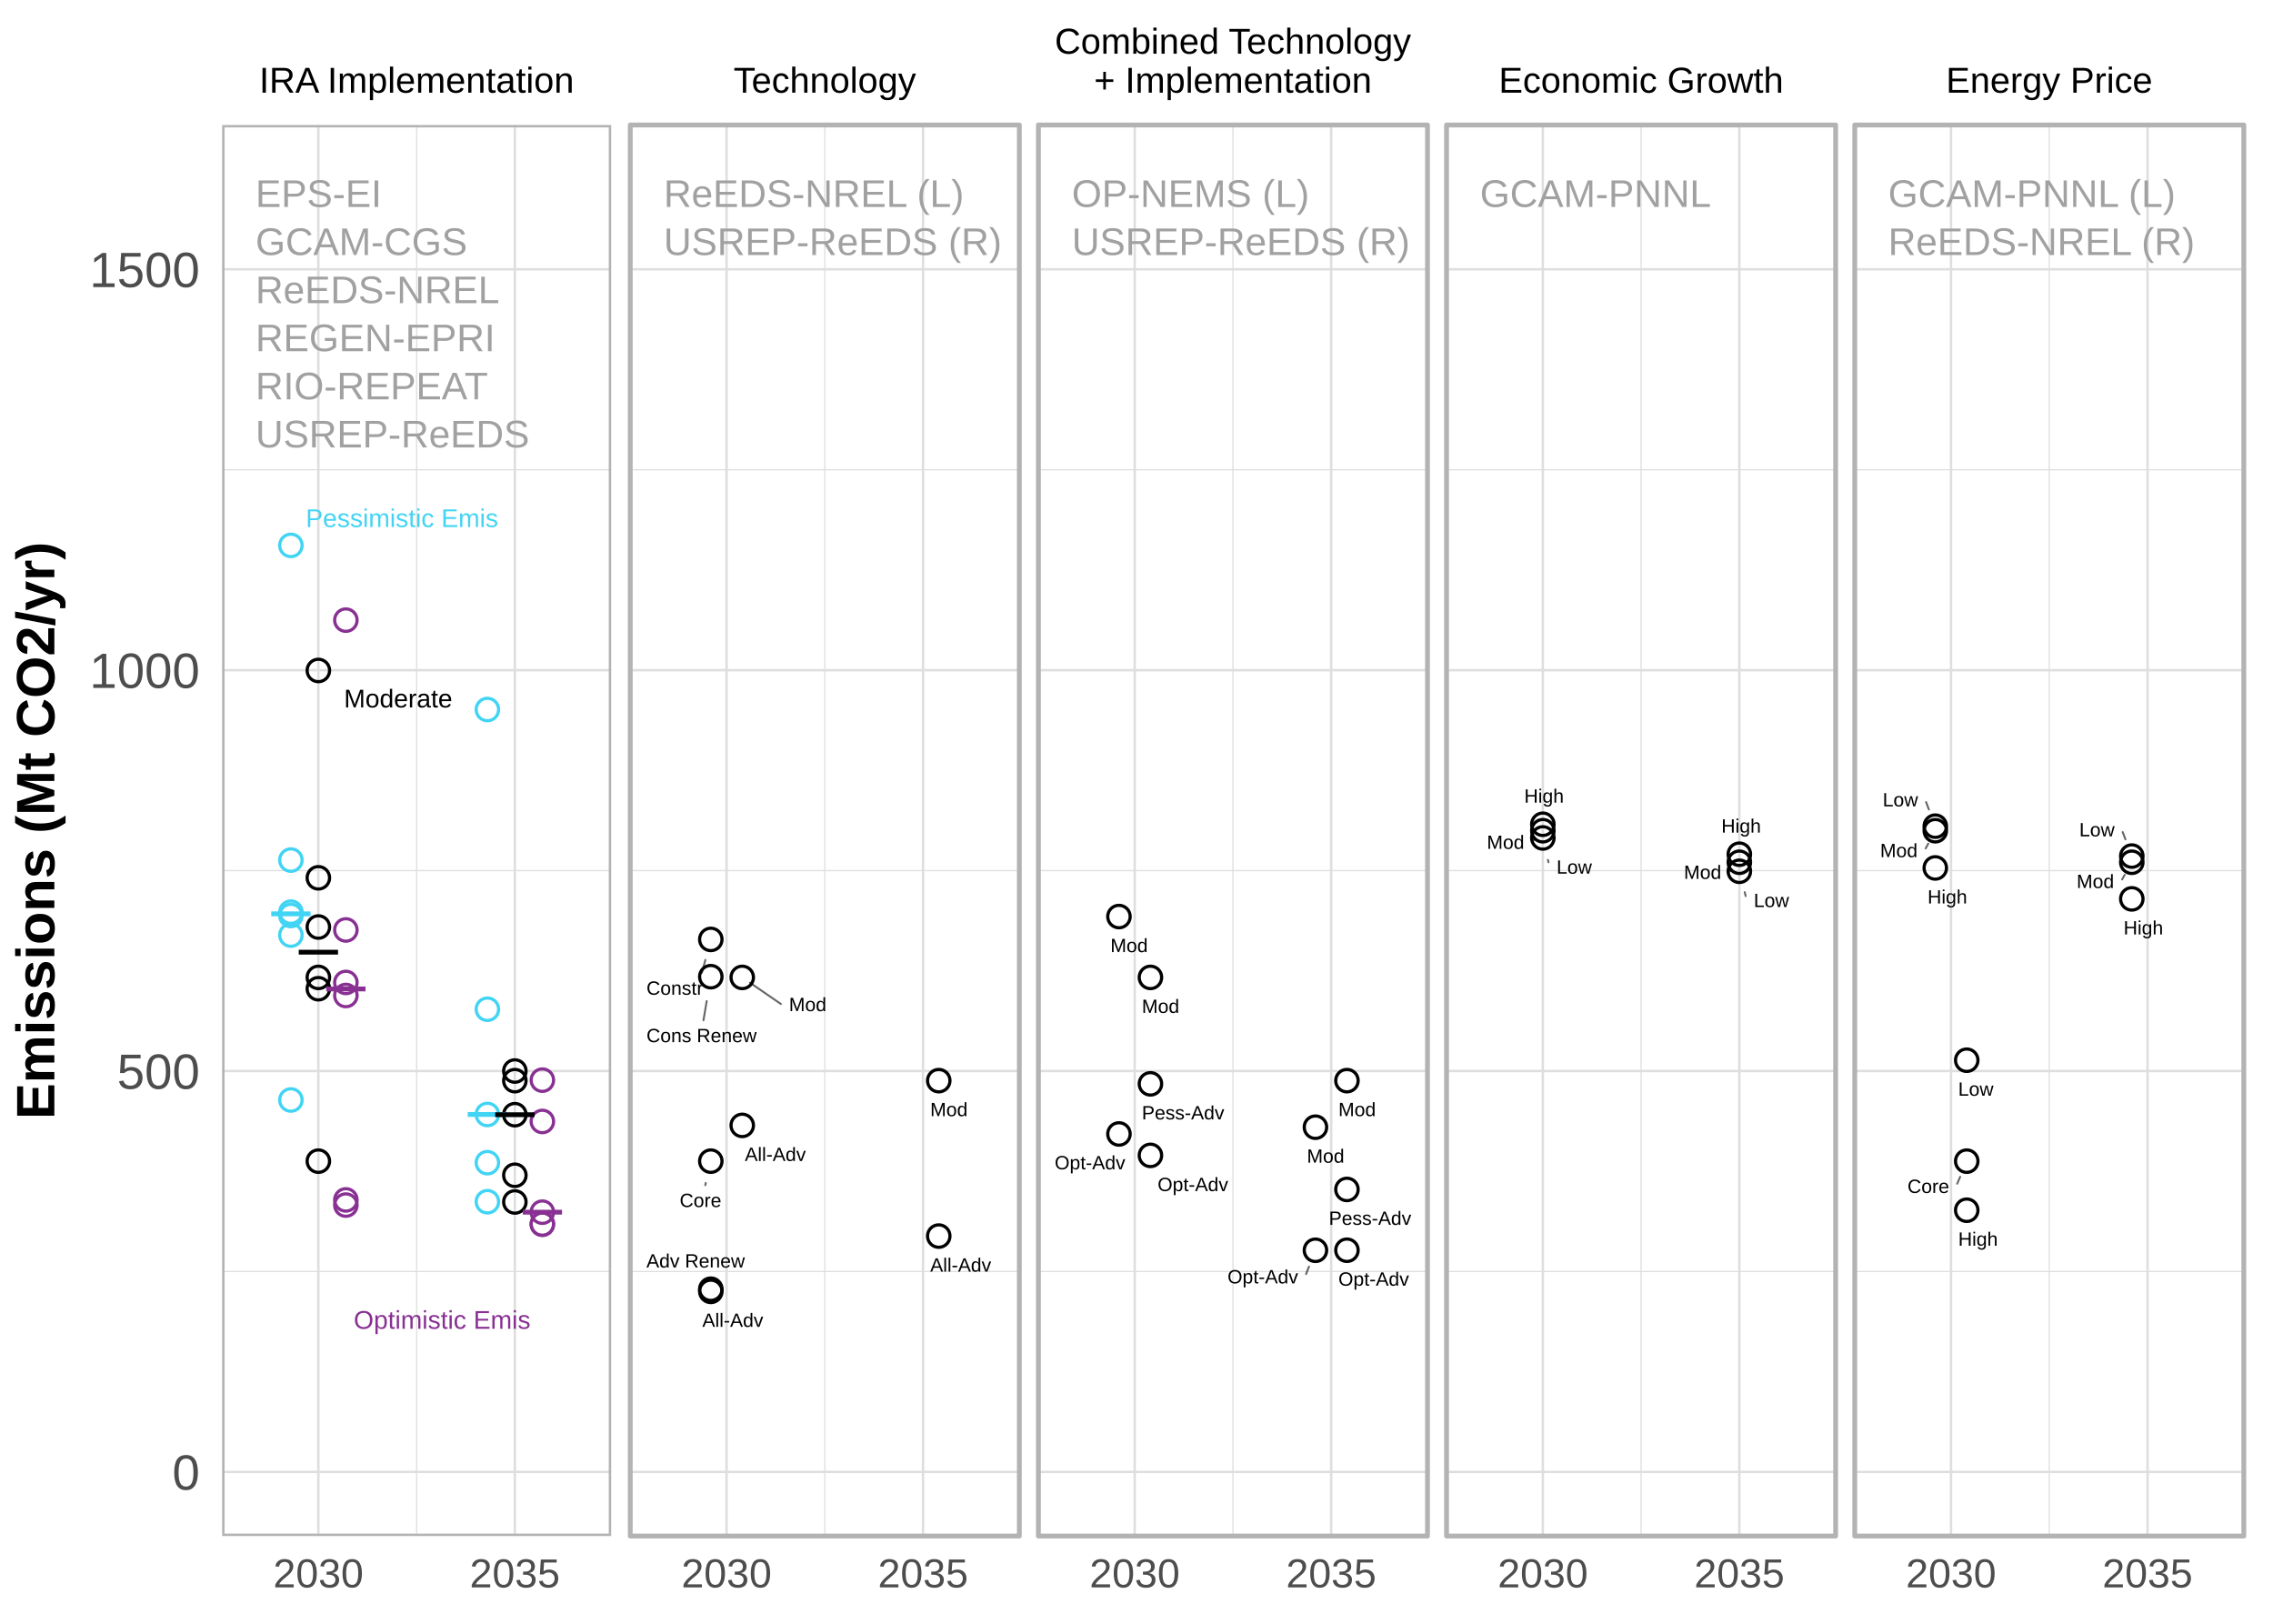
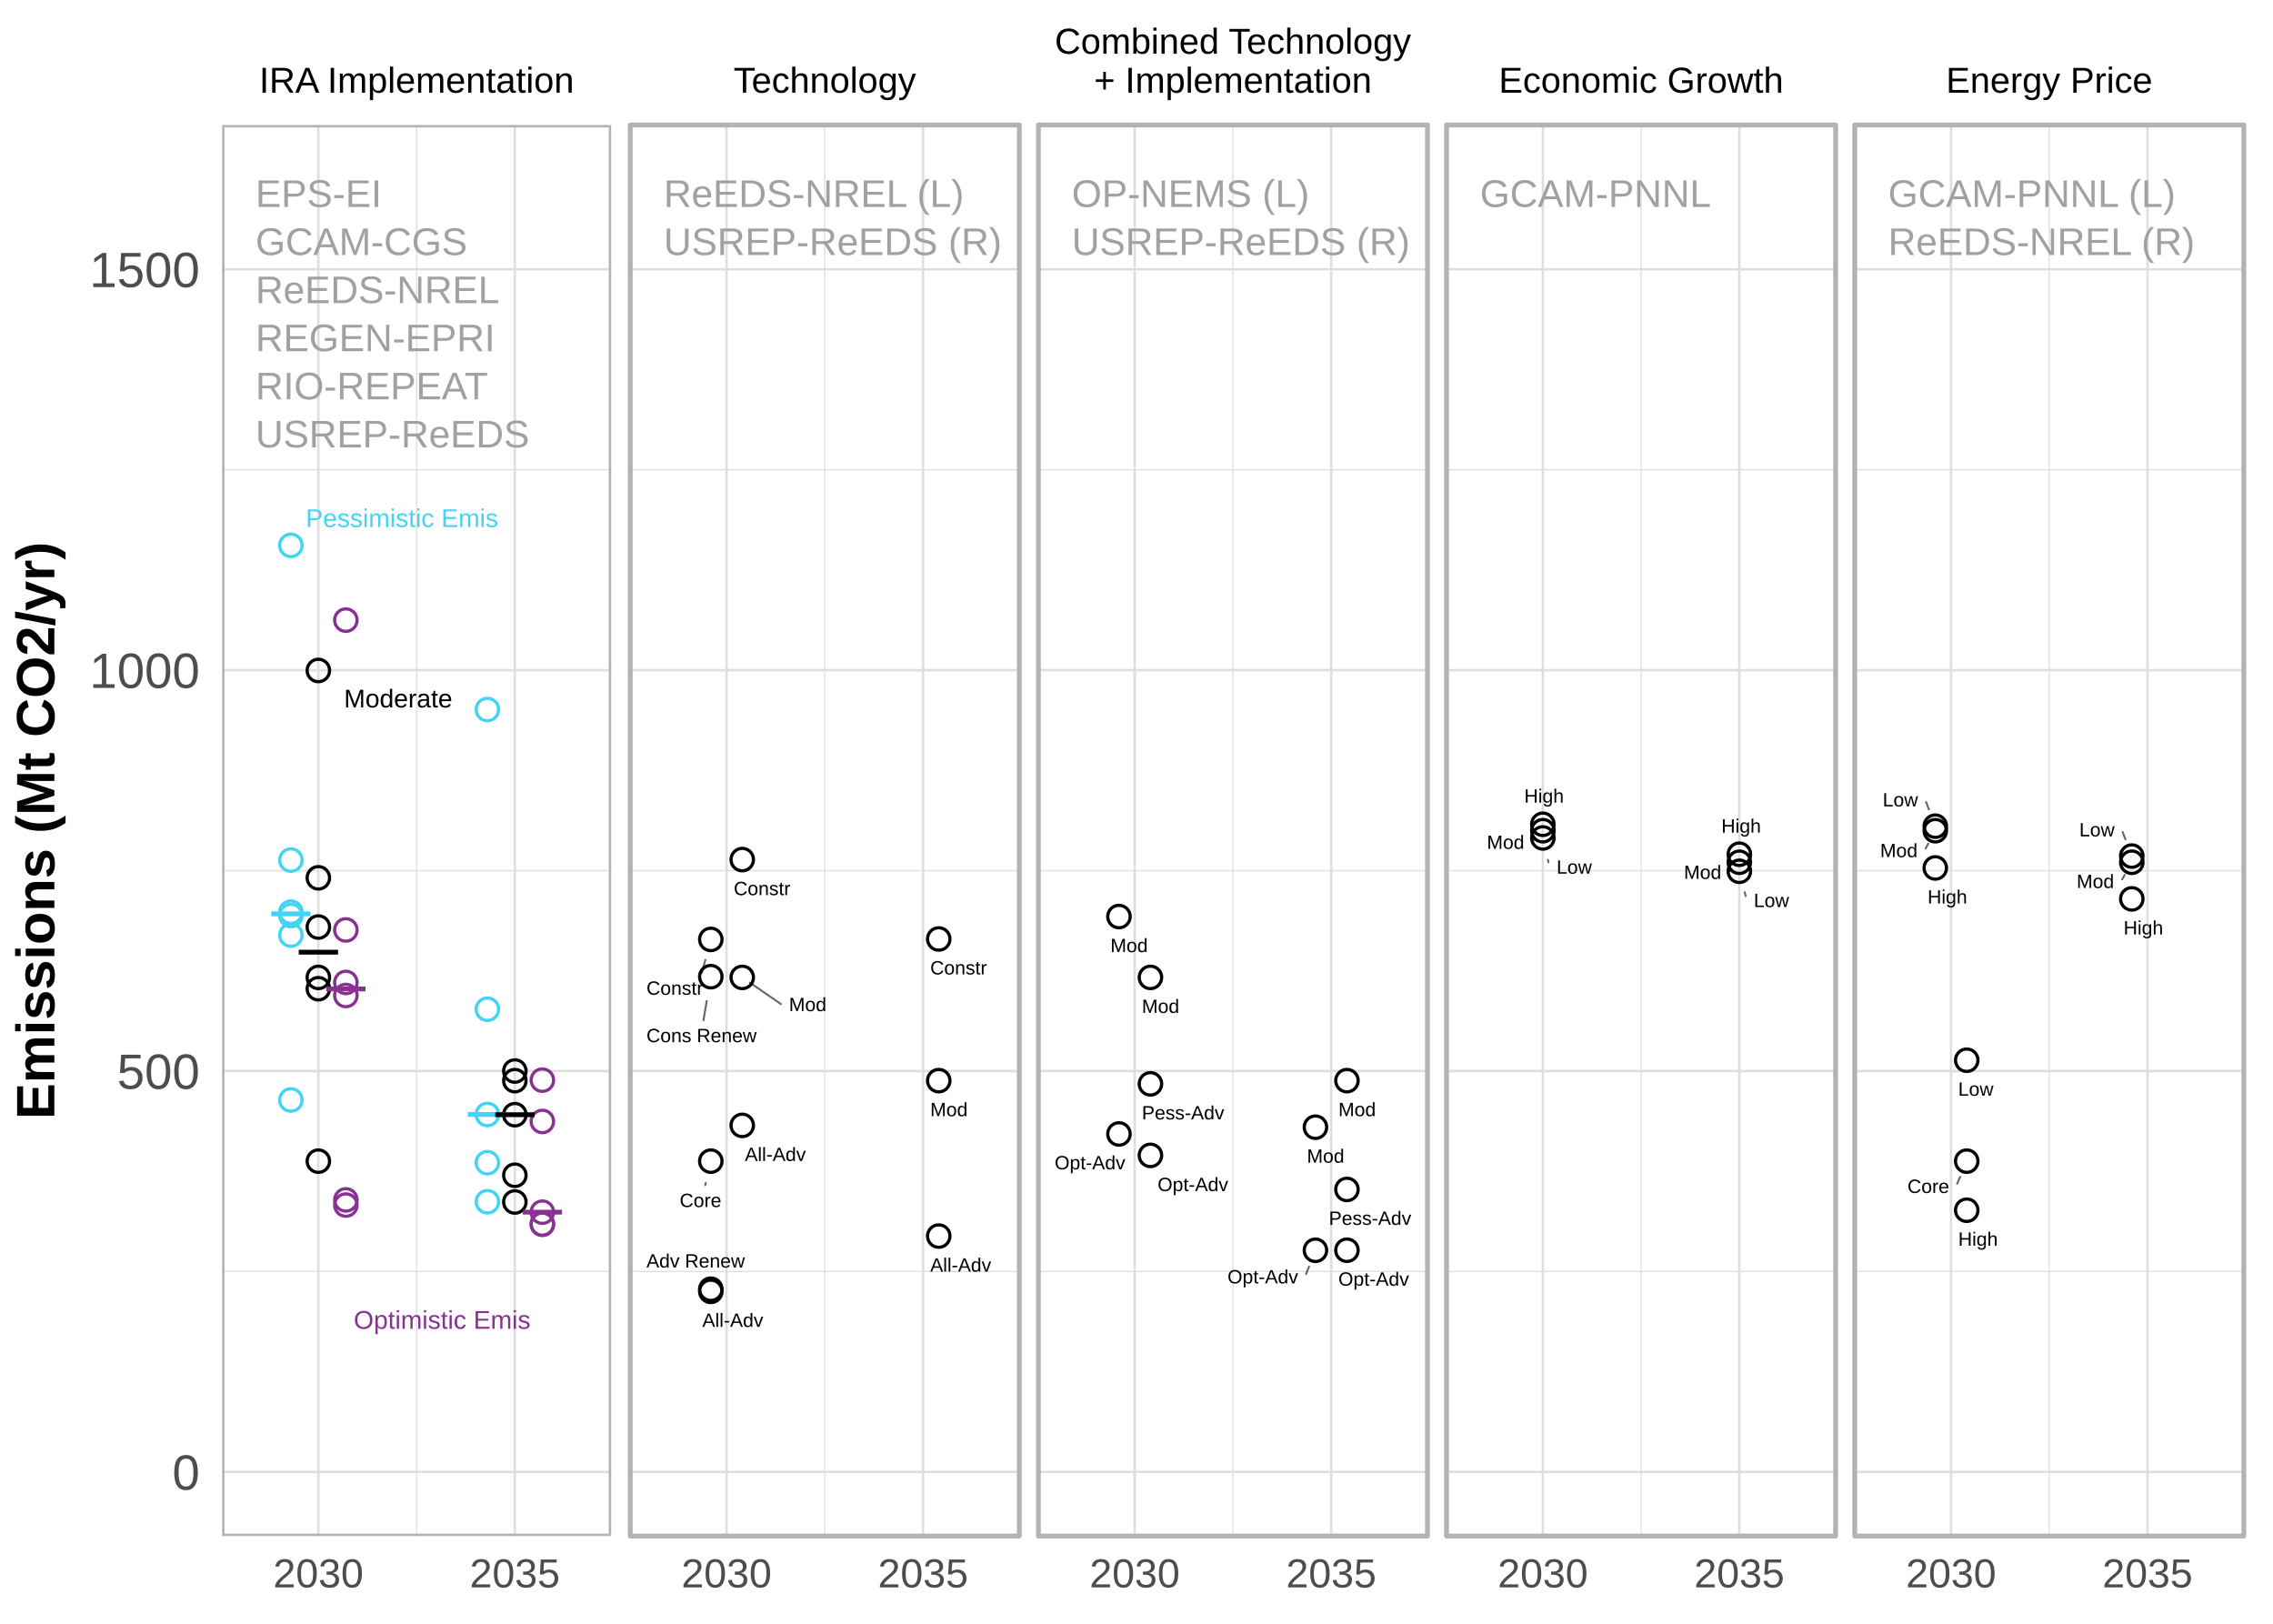
<svg xmlns="http://www.w3.org/2000/svg" class="svglite" width="504.00pt" height="360.00pt" viewBox="0 0 504.00 360.00">
  <defs>
    <style type="text/css">
    .svglite line, .svglite polyline, .svglite polygon, .svglite path, .svglite rect, .svglite circle {
      fill: none;
      stroke: #000000;
      stroke-linecap: round;
      stroke-linejoin: round;
      stroke-miterlimit: 10.00;
    }
    .svglite text {
      white-space: pre;
    }
  </style>
  </defs>
  <rect width="100%" height="100%" style="stroke: none; fill: #FFFFFF;" />
  <defs>
    <clipPath id="cpMC4wMHw1MDQuMDB8MC4wMHwzNjAuMDA=">
      <rect x="0.00" y="0.00" width="504.00" height="360.00" />
    </clipPath>
  </defs>
  <g clip-path="url(#cpMC4wMHw1MDQuMDB8MC4wMHwzNjAuMDA=)">
    <rect x="-0" y="0.00" width="504.00" height="360.00" style="stroke-width: 1.07; stroke: #FFFFFF; fill: #FFFFFF;" />
  </g>
  <defs>
    <clipPath id="cpNS40OHwxMzYuNTF8NS40OHwzNTQuNTI=">
      <rect x="5.48" y="5.48" width="131.03" height="349.04" />
    </clipPath>
  </defs>
  <g clip-path="url(#cpNS40OHwxMzYuNTF8NS40OHwzNTQuNTI=)">
    <rect x="5.48" y="5.48" width="131.03" height="349.04" style="stroke-width: 1.07; stroke: #FFFFFF; fill: #FFFFFF;" />
  </g>
  <g clip-path="url(#cpMC4wMHw1MDQuMDB8MC4wMHwzNjAuMDA=)">
</g>
  <defs>
    <clipPath id="cpNDkuMjV8MTM1LjUxfDI3LjcxfDM0MC41Ng==">
      <rect x="49.25" y="27.71" width="86.27" height="312.85" />
    </clipPath>
  </defs>
  <g clip-path="url(#cpNDkuMjV8MTM1LjUxfDI3LjcxfDM0MC41Ng==)">
    <rect x="49.25" y="27.71" width="86.27" height="312.85" style="stroke-width: 1.07; stroke: none; fill: #FFFFFF;" />
    <polyline points="49.25,281.90 135.51,281.90 " style="stroke-width: 0.27; stroke: #DEDEDE; stroke-linecap: butt;" />
    <polyline points="49.25,193.02 135.51,193.02 " style="stroke-width: 0.27; stroke: #DEDEDE; stroke-linecap: butt;" />
    <polyline points="49.25,104.15 135.51,104.15 " style="stroke-width: 0.27; stroke: #DEDEDE; stroke-linecap: butt;" />
    <polyline points="92.38,340.56 92.38,27.71 " style="stroke-width: 0.27; stroke: #DEDEDE; stroke-linecap: butt;" />
    <polyline points="49.25,326.34 135.51,326.34 " style="stroke-width: 0.53; stroke: #DEDEDE; stroke-linecap: butt;" />
    <polyline points="49.25,237.46 135.51,237.46 " style="stroke-width: 0.53; stroke: #DEDEDE; stroke-linecap: butt;" />
    <polyline points="49.25,148.59 135.51,148.59 " style="stroke-width: 0.53; stroke: #DEDEDE; stroke-linecap: butt;" />
    <polyline points="49.25,59.71 135.51,59.71 " style="stroke-width: 0.53; stroke: #DEDEDE; stroke-linecap: butt;" />
    <polyline points="70.59,340.56 70.59,27.71 " style="stroke-width: 0.53; stroke: #DEDEDE; stroke-linecap: butt;" />
    <polyline points="114.16,340.56 114.16,27.71 " style="stroke-width: 0.53; stroke: #DEDEDE; stroke-linecap: butt;" />
    <circle cx="70.59" cy="219.21" r="2.49" style="stroke-width: 0.71;" />
    <circle cx="114.16" cy="266.49" r="2.49" style="stroke-width: 0.71;" />
    <circle cx="76.69" cy="266.03" r="2.49" style="stroke-width: 0.71; stroke: #883192;" />
    <circle cx="120.26" cy="271.43" r="2.49" style="stroke-width: 0.71; stroke: #883192;" />
    <circle cx="64.50" cy="207.32" r="2.49" style="stroke-width: 0.71; stroke: #42D4F4;" />
    <circle cx="108.07" cy="257.78" r="2.49" style="stroke-width: 0.71; stroke: #42D4F4;" />
    <circle cx="70.59" cy="205.53" r="2.49" style="stroke-width: 0.71;" />
    <circle cx="114.16" cy="247.14" r="2.49" style="stroke-width: 0.71;" />
    <circle cx="76.69" cy="220.71" r="2.49" style="stroke-width: 0.71; stroke: #883192;" />
    <circle cx="120.26" cy="248.64" r="2.49" style="stroke-width: 0.71; stroke: #883192;" />
    <circle cx="64.50" cy="190.69" r="2.49" style="stroke-width: 0.71; stroke: #42D4F4;" />
    <circle cx="108.07" cy="247.09" r="2.49" style="stroke-width: 0.71; stroke: #42D4F4;" />
    <circle cx="70.59" cy="148.65" r="2.49" style="stroke-width: 0.71;" />
    <circle cx="114.16" cy="237.46" r="2.49" style="stroke-width: 0.71;" />
    <circle cx="76.69" cy="137.49" r="2.49" style="stroke-width: 0.71; stroke: #883192;" />
    <circle cx="120.26" cy="271.38" r="2.49" style="stroke-width: 0.71; stroke: #883192;" />
    <circle cx="64.50" cy="120.92" r="2.49" style="stroke-width: 0.71; stroke: #42D4F4;" />
    <circle cx="108.07" cy="157.31" r="2.49" style="stroke-width: 0.71; stroke: #42D4F4;" />
    <circle cx="70.59" cy="194.62" r="2.49" style="stroke-width: 0.71;" />
    <circle cx="114.16" cy="260.57" r="2.49" style="stroke-width: 0.71;" />
    <circle cx="76.69" cy="206.18" r="2.49" style="stroke-width: 0.71; stroke: #883192;" />
    <circle cx="120.26" cy="268.75" r="2.49" style="stroke-width: 0.71; stroke: #883192;" />
    <circle cx="64.50" cy="202.98" r="2.49" style="stroke-width: 0.71; stroke: #42D4F4;" />
    <circle cx="108.07" cy="266.44" r="2.49" style="stroke-width: 0.71; stroke: #42D4F4;" />
    <circle cx="70.59" cy="257.44" r="2.49" style="stroke-width: 0.71;" />
    <circle cx="76.69" cy="267.18" r="2.49" style="stroke-width: 0.71; stroke: #883192;" />
    <circle cx="64.50" cy="243.88" r="2.49" style="stroke-width: 0.71; stroke: #42D4F4;" />
    <circle cx="70.59" cy="216.70" r="2.49" style="stroke-width: 0.71;" />
    <circle cx="114.16" cy="239.59" r="2.49" style="stroke-width: 0.71;" />
    <circle cx="76.69" cy="217.82" r="2.49" style="stroke-width: 0.71; stroke: #883192;" />
    <circle cx="120.26" cy="239.48" r="2.49" style="stroke-width: 0.71; stroke: #883192;" />
    <circle cx="64.50" cy="202.23" r="2.49" style="stroke-width: 0.71; stroke: #42D4F4;" />
    <circle cx="108.07" cy="223.76" r="2.49" style="stroke-width: 0.71; stroke: #42D4F4;" />
    <line x1="60.14" y1="202.61" x2="68.85" y2="202.61" style="stroke-width: 1.07; stroke: #42D4F4; stroke-linecap: butt;" />
    <line x1="66.24" y1="211.11" x2="74.95" y2="211.11" style="stroke-width: 1.07; stroke-linecap: butt;" />
    <line x1="72.34" y1="219.26" x2="81.05" y2="219.26" style="stroke-width: 1.07; stroke: #883192; stroke-linecap: butt;" />
    <line x1="103.71" y1="247.09" x2="112.42" y2="247.09" style="stroke-width: 1.07; stroke: #42D4F4; stroke-linecap: butt;" />
    <line x1="109.81" y1="247.14" x2="118.52" y2="247.14" style="stroke-width: 1.07; stroke-linecap: butt;" />
    <line x1="115.91" y1="268.75" x2="124.62" y2="268.75" style="stroke-width: 1.07; stroke: #883192; stroke-linecap: butt;" />
    <text x="76.27" y="156.84" style="font-size: 5.69px; font-family: &quot;Arial&quot;;" textLength="24.01px" lengthAdjust="spacingAndGlyphs">Moderate</text>
    <text x="67.80" y="116.85" style="font-size: 5.69px;fill: #42D4F4; font-family: &quot;Arial&quot;;" textLength="42.67px" lengthAdjust="spacingAndGlyphs">Pessimistic Emis</text>
    <text x="78.43" y="294.60" style="font-size: 5.69px;fill: #883192; font-family: &quot;Arial&quot;;" textLength="39.18px" lengthAdjust="spacingAndGlyphs">Optimistic Emis</text>
    <text x="56.65" y="45.88" style="font-size: 8.54px;fill: #A1A1A1; font-family: &quot;Arial&quot;;" textLength="27.96px" lengthAdjust="spacingAndGlyphs">EPS-EI</text>
    <text x="56.65" y="56.54" style="font-size: 8.54px;fill: #A1A1A1; font-family: &quot;Arial&quot;;" textLength="46.93px" lengthAdjust="spacingAndGlyphs">GCAM-CGS</text>
    <text x="56.65" y="67.21" style="font-size: 8.54px;fill: #A1A1A1; font-family: &quot;Arial&quot;;" textLength="54.05px" lengthAdjust="spacingAndGlyphs">ReEDS-NREL</text>
    <text x="56.65" y="77.87" style="font-size: 8.54px;fill: #A1A1A1; font-family: &quot;Arial&quot;;" textLength="53.09px" lengthAdjust="spacingAndGlyphs">REGEN-EPRI</text>
    <text x="56.65" y="88.54" style="font-size: 8.54px;fill: #A1A1A1; font-family: &quot;Arial&quot;;" textLength="51.51px" lengthAdjust="spacingAndGlyphs">RIO-REPEAT</text>
    <text x="56.65" y="99.20" style="font-size: 8.54px;fill: #A1A1A1; font-family: &quot;Arial&quot;;" textLength="60.68px" lengthAdjust="spacingAndGlyphs">USREP-ReEDS</text>
    <rect x="49.25" y="27.71" width="86.27" height="312.85" style="stroke-width: 1.07; stroke: #B3B3B3;" />
  </g>
  <g clip-path="url(#cpMC4wMHw1MDQuMDB8MC4wMHwzNjAuMDA=)">
    <text x="44.31" y="330.28" text-anchor="end" style="font-size: 11.00px;fill: #4D4D4D; font-family: &quot;Arial&quot;;" textLength="6.12px" lengthAdjust="spacingAndGlyphs">0</text>
    <text x="44.31" y="241.40" text-anchor="end" style="font-size: 11.00px;fill: #4D4D4D; font-family: &quot;Arial&quot;;" textLength="18.36px" lengthAdjust="spacingAndGlyphs">500</text>
    <text x="44.31" y="152.52" text-anchor="end" style="font-size: 11.00px;fill: #4D4D4D; font-family: &quot;Arial&quot;;" textLength="24.48px" lengthAdjust="spacingAndGlyphs">1000</text>
    <text x="44.31" y="63.65" text-anchor="end" style="font-size: 11.00px;fill: #4D4D4D; font-family: &quot;Arial&quot;;" textLength="24.48px" lengthAdjust="spacingAndGlyphs">1500</text>
    <text x="70.59" y="351.94" text-anchor="middle" style="font-size: 9.00px;fill: #4D4D4D; font-family: &quot;Arial&quot;;" textLength="20.02px" lengthAdjust="spacingAndGlyphs">2030</text>
    <text x="114.16" y="351.94" text-anchor="middle" style="font-size: 9.00px;fill: #4D4D4D; font-family: &quot;Arial&quot;;" textLength="20.02px" lengthAdjust="spacingAndGlyphs">2035</text>
    <text transform="translate(12.05,184.14) rotate(-90)" text-anchor="middle" style="font-size: 12.00px; font-weight: bold; font-family: &quot;Arial&quot;;" textLength="128.04px" lengthAdjust="spacingAndGlyphs">Emissions (Mt CO2/yr)</text>
    <text x="92.38" y="11.91" text-anchor="middle" style="font-size: 8.00px; font-family: &quot;Arial&quot;;" textLength="0.00px" lengthAdjust="spacingAndGlyphs" />
    <text x="92.38" y="20.55" text-anchor="middle" style="font-size: 8.00px; font-family: &quot;Arial&quot;;" textLength="69.82px" lengthAdjust="spacingAndGlyphs">IRA Implementation</text>
  </g>
  <defs>
    <clipPath id="cpMTM2LjUxfDIyNy4wMXw1LjQ4fDM1NC41Mg==">
      <rect x="136.51" y="5.48" width="90.50" height="349.04" />
    </clipPath>
  </defs>
  <g clip-path="url(#cpMTM2LjUxfDIyNy4wMXw1LjQ4fDM1NC41Mg==)">
    <rect x="136.51" y="5.48" width="90.50" height="349.04" style="stroke-width: 1.07; stroke: #FFFFFF; fill: #FFFFFF;" />
  </g>
  <g clip-path="url(#cpMC4wMHw1MDQuMDB8MC4wMHwzNjAuMDA=)">
    <rect x="139.75" y="27.71" width="86.27" height="312.85" style="stroke-width: 1.07; stroke: none; fill: #FFFFFF;" />
    <polyline points="139.75,281.90 226.02,281.90 " style="stroke-width: 0.27; stroke: #DEDEDE; stroke-linecap: butt;" />
    <polyline points="139.75,193.02 226.02,193.02 " style="stroke-width: 0.27; stroke: #DEDEDE; stroke-linecap: butt;" />
    <polyline points="139.75,104.15 226.02,104.15 " style="stroke-width: 0.27; stroke: #DEDEDE; stroke-linecap: butt;" />
    <polyline points="182.88,340.56 182.88,27.71 " style="stroke-width: 0.27; stroke: #DEDEDE; stroke-linecap: butt;" />
    <polyline points="139.75,326.34 226.02,326.34 " style="stroke-width: 0.53; stroke: #DEDEDE; stroke-linecap: butt;" />
    <polyline points="139.75,237.46 226.02,237.46 " style="stroke-width: 0.53; stroke: #DEDEDE; stroke-linecap: butt;" />
    <polyline points="139.75,148.59 226.02,148.59 " style="stroke-width: 0.53; stroke: #DEDEDE; stroke-linecap: butt;" />
    <polyline points="139.75,59.71 226.02,59.71 " style="stroke-width: 0.53; stroke: #DEDEDE; stroke-linecap: butt;" />
    <polyline points="161.10,340.56 161.10,27.71 " style="stroke-width: 0.53; stroke: #DEDEDE; stroke-linecap: butt;" />
    <polyline points="204.67,340.56 204.67,27.71 " style="stroke-width: 0.53; stroke: #DEDEDE; stroke-linecap: butt;" />
    <circle cx="157.61" cy="285.83" r="2.49" style="stroke-width: 0.71;" />
    <circle cx="157.61" cy="286.31" r="2.49" style="stroke-width: 0.71;" />
    <circle cx="157.61" cy="216.54" r="2.49" style="stroke-width: 0.71;" />
    <circle cx="157.61" cy="208.28" r="2.49" style="stroke-width: 0.71;" />
    <circle cx="157.61" cy="257.44" r="2.49" style="stroke-width: 0.71;" />
    <circle cx="164.58" cy="249.51" r="2.49" style="stroke-width: 0.71;" />
    <circle cx="208.15" cy="274.05" r="2.49" style="stroke-width: 0.71;" />
+     <circle cx="164.58" cy="190.58" r="2.49" style="stroke-width: 0.71;" />
+     <circle cx="208.15" cy="208.18" r="2.49" style="stroke-width: 0.71;" />
    <circle cx="164.58" cy="216.70" r="2.49" style="stroke-width: 0.71;" />
    <circle cx="208.15" cy="239.59" r="2.49" style="stroke-width: 0.71;" />
    <line x1="155.98" y1="226.21" x2="156.70" y2="221.94" style="stroke-width: 0.43; stroke: #000000; stroke-opacity: 0.60;" />
    <line x1="155.63" y1="215.70" x2="156.40" y2="212.82" style="stroke-width: 0.43; stroke: #000000; stroke-opacity: 0.60;" />
    <line x1="156.38" y1="262.76" x2="156.49" y2="262.28" style="stroke-width: 0.43; stroke: #000000; stroke-opacity: 0.60;" />
    <line x1="173.15" y1="222.60" x2="166.30" y2="217.88" style="stroke-width: 0.43; stroke: #000000; stroke-opacity: 0.60;" />
    <text x="143.33" y="281.02" style="font-size: 4.27px; font-family: &quot;Arial&quot;;" textLength="21.79px" lengthAdjust="spacingAndGlyphs">Adv Renew</text>
    <text x="155.72" y="294.18" style="font-size: 4.27px; font-family: &quot;Arial&quot;;" textLength="13.51px" lengthAdjust="spacingAndGlyphs">All-Adv</text>
    <text x="143.34" y="231.06" style="font-size: 4.27px; font-family: &quot;Arial&quot;;" textLength="24.40px" lengthAdjust="spacingAndGlyphs">Cons Renew</text>
    <text x="143.34" y="220.55" style="font-size: 4.27px; font-family: &quot;Arial&quot;;" textLength="12.55px" lengthAdjust="spacingAndGlyphs">Constr</text>
    <text x="150.70" y="267.61" style="font-size: 4.27px; font-family: &quot;Arial&quot;;" textLength="9.24px" lengthAdjust="spacingAndGlyphs">Core</text>
    <text x="165.16" y="257.40" style="font-size: 4.27px; font-family: &quot;Arial&quot;;" textLength="13.51px" lengthAdjust="spacingAndGlyphs">All-Adv</text>
    <text x="206.26" y="281.93" style="font-size: 4.27px; font-family: &quot;Arial&quot;;" textLength="13.51px" lengthAdjust="spacingAndGlyphs">All-Adv</text>
+     <text x="162.69" y="198.46" style="font-size: 4.27px; font-family: &quot;Arial&quot;;" textLength="12.55px" lengthAdjust="spacingAndGlyphs">Constr</text>
+     <text x="206.26" y="216.04" style="font-size: 4.27px; font-family: &quot;Arial&quot;;" textLength="12.55px" lengthAdjust="spacingAndGlyphs">Constr</text>
    <text x="174.95" y="224.18" style="font-size: 4.27px; font-family: &quot;Arial&quot;;" textLength="8.29px" lengthAdjust="spacingAndGlyphs">Mod</text>
-     <text x="206.26" y="247.46" style="font-size: 4.27px; font-family: &quot;Arial&quot;;" textLength="8.29px" lengthAdjust="spacingAndGlyphs">Mod</text>
+     <text x="206.26" y="247.47" style="font-size: 4.27px; font-family: &quot;Arial&quot;;" textLength="8.29px" lengthAdjust="spacingAndGlyphs">Mod</text>
    <text x="147.16" y="45.88" style="font-size: 8.54px;fill: #A1A1A1; font-family: &quot;Arial&quot;;" textLength="66.54px" lengthAdjust="spacingAndGlyphs">ReEDS-NREL (L)</text>
    <text x="147.16" y="56.54" style="font-size: 8.54px;fill: #A1A1A1; font-family: &quot;Arial&quot;;" textLength="74.90px" lengthAdjust="spacingAndGlyphs">USREP-ReEDS (R)</text>
    <rect x="139.75" y="27.71" width="86.27" height="312.85" style="stroke-width: 1.07; stroke: #B3B3B3;" />
    <text x="161.10" y="351.94" text-anchor="middle" style="font-size: 9.00px;fill: #4D4D4D; font-family: &quot;Arial&quot;;" textLength="20.02px" lengthAdjust="spacingAndGlyphs">2030</text>
    <text x="204.67" y="351.94" text-anchor="middle" style="font-size: 9.00px;fill: #4D4D4D; font-family: &quot;Arial&quot;;" textLength="20.02px" lengthAdjust="spacingAndGlyphs">2035</text>
    <text x="182.88" y="11.91" text-anchor="middle" style="font-size: 8.00px; font-family: &quot;Arial&quot;;" textLength="0.00px" lengthAdjust="spacingAndGlyphs" />
    <text x="182.88" y="20.55" text-anchor="middle" style="font-size: 8.00px; font-family: &quot;Arial&quot;;" textLength="40.49px" lengthAdjust="spacingAndGlyphs">Technology</text>
  </g>
  <defs>
    <clipPath id="cpMjI3LjAxfDMxNy41Mnw1LjQ4fDM1NC41Mg==">
      <rect x="227.01" y="5.48" width="90.50" height="349.04" />
    </clipPath>
  </defs>
  <g clip-path="url(#cpMjI3LjAxfDMxNy41Mnw1LjQ4fDM1NC41Mg==)">
    <rect x="227.01" y="5.48" width="90.50" height="349.04" style="stroke-width: 1.07; stroke: #FFFFFF; fill: #FFFFFF;" />
  </g>
  <g clip-path="url(#cpMC4wMHw1MDQuMDB8MC4wMHwzNjAuMDA=)">
    <rect x="230.25" y="27.71" width="86.27" height="312.85" style="stroke-width: 1.07; stroke: none; fill: #FFFFFF;" />
    <polyline points="230.25,281.90 316.52,281.90 " style="stroke-width: 0.27; stroke: #DEDEDE; stroke-linecap: butt;" />
    <polyline points="230.25,193.02 316.52,193.02 " style="stroke-width: 0.27; stroke: #DEDEDE; stroke-linecap: butt;" />
    <polyline points="230.25,104.15 316.52,104.15 " style="stroke-width: 0.27; stroke: #DEDEDE; stroke-linecap: butt;" />
    <polyline points="273.38,340.56 273.38,27.71 " style="stroke-width: 0.27; stroke: #DEDEDE; stroke-linecap: butt;" />
    <polyline points="230.25,326.34 316.52,326.34 " style="stroke-width: 0.53; stroke: #DEDEDE; stroke-linecap: butt;" />
    <polyline points="230.25,237.46 316.52,237.46 " style="stroke-width: 0.53; stroke: #DEDEDE; stroke-linecap: butt;" />
    <polyline points="230.25,148.59 316.52,148.59 " style="stroke-width: 0.53; stroke: #DEDEDE; stroke-linecap: butt;" />
    <polyline points="230.25,59.71 316.52,59.71 " style="stroke-width: 0.53; stroke: #DEDEDE; stroke-linecap: butt;" />
    <polyline points="251.60,340.56 251.60,27.71 " style="stroke-width: 0.53; stroke: #DEDEDE; stroke-linecap: butt;" />
    <polyline points="295.17,340.56 295.17,27.71 " style="stroke-width: 0.53; stroke: #DEDEDE; stroke-linecap: butt;" />
    <circle cx="248.11" cy="203.21" r="2.49" style="stroke-width: 0.71;" />
    <circle cx="291.68" cy="249.91" r="2.49" style="stroke-width: 0.71;" />
    <circle cx="248.11" cy="251.41" r="2.49" style="stroke-width: 0.71;" />
    <circle cx="291.68" cy="277.20" r="2.49" style="stroke-width: 0.71;" />
    <circle cx="255.09" cy="216.70" r="2.49" style="stroke-width: 0.71;" />
    <circle cx="298.66" cy="239.59" r="2.49" style="stroke-width: 0.71;" />
    <circle cx="255.09" cy="256.16" r="2.49" style="stroke-width: 0.71;" />
    <circle cx="298.66" cy="277.19" r="2.49" style="stroke-width: 0.71;" />
    <circle cx="255.09" cy="240.30" r="2.49" style="stroke-width: 0.71;" />
    <circle cx="298.66" cy="263.71" r="2.49" style="stroke-width: 0.71;" />
    <line x1="289.60" y1="282.47" x2="290.25" y2="280.82" style="stroke-width: 0.43; stroke: #000000; stroke-opacity: 0.60;" />
    <text x="246.22" y="211.09" style="font-size: 4.27px; font-family: &quot;Arial&quot;;" textLength="8.29px" lengthAdjust="spacingAndGlyphs">Mod</text>
    <text x="289.79" y="257.78" style="font-size: 4.27px; font-family: &quot;Arial&quot;;" textLength="8.29px" lengthAdjust="spacingAndGlyphs">Mod</text>
    <text x="233.86" y="259.25" style="font-size: 4.27px; font-family: &quot;Arial&quot;;" textLength="15.62px" lengthAdjust="spacingAndGlyphs">Opt-Adv</text>
    <text x="272.18" y="284.54" style="font-size: 4.27px; font-family: &quot;Arial&quot;;" textLength="15.62px" lengthAdjust="spacingAndGlyphs">Opt-Adv</text>
    <text x="253.19" y="224.57" style="font-size: 4.27px; font-family: &quot;Arial&quot;;" textLength="8.29px" lengthAdjust="spacingAndGlyphs">Mod</text>
    <text x="296.77" y="247.45" style="font-size: 4.27px; font-family: &quot;Arial&quot;;" textLength="8.29px" lengthAdjust="spacingAndGlyphs">Mod</text>
    <text x="256.68" y="264.08" style="font-size: 4.27px; font-family: &quot;Arial&quot;;" textLength="15.62px" lengthAdjust="spacingAndGlyphs">Opt-Adv</text>
    <text x="296.76" y="285.05" style="font-size: 4.27px; font-family: &quot;Arial&quot;;" textLength="15.62px" lengthAdjust="spacingAndGlyphs">Opt-Adv</text>
    <text x="253.19" y="248.18" style="font-size: 4.27px; font-family: &quot;Arial&quot;;" textLength="18.24px" lengthAdjust="spacingAndGlyphs">Pess-Adv</text>
    <text x="294.66" y="271.56" style="font-size: 4.27px; font-family: &quot;Arial&quot;;" textLength="18.24px" lengthAdjust="spacingAndGlyphs">Pess-Adv</text>
    <text x="237.66" y="45.88" style="font-size: 8.54px;fill: #A1A1A1; font-family: &quot;Arial&quot;;" textLength="52.62px" lengthAdjust="spacingAndGlyphs">OP-NEMS (L)</text>
    <text x="237.66" y="56.54" style="font-size: 8.54px;fill: #A1A1A1; font-family: &quot;Arial&quot;;" textLength="74.90px" lengthAdjust="spacingAndGlyphs">USREP-ReEDS (R)</text>
    <rect x="230.25" y="27.71" width="86.27" height="312.85" style="stroke-width: 1.07; stroke: #B3B3B3;" />
    <text x="251.60" y="351.94" text-anchor="middle" style="font-size: 9.00px;fill: #4D4D4D; font-family: &quot;Arial&quot;;" textLength="20.02px" lengthAdjust="spacingAndGlyphs">2030</text>
    <text x="295.17" y="351.94" text-anchor="middle" style="font-size: 9.00px;fill: #4D4D4D; font-family: &quot;Arial&quot;;" textLength="20.02px" lengthAdjust="spacingAndGlyphs">2035</text>
    <text x="273.38" y="11.91" text-anchor="middle" style="font-size: 8.00px; font-family: &quot;Arial&quot;;" textLength="79.03px" lengthAdjust="spacingAndGlyphs">Combined Technology</text>
    <text x="273.38" y="20.55" text-anchor="middle" style="font-size: 8.00px; font-family: &quot;Arial&quot;;" textLength="63.82px" lengthAdjust="spacingAndGlyphs"> + Implementation</text>
  </g>
  <defs>
    <clipPath id="cpMzE3LjUyfDQwOC4wMnw1LjQ4fDM1NC41Mg==">
      <rect x="317.52" y="5.48" width="90.50" height="349.04" />
    </clipPath>
  </defs>
  <g clip-path="url(#cpMzE3LjUyfDQwOC4wMnw1LjQ4fDM1NC41Mg==)">
    <rect x="317.52" y="5.48" width="90.50" height="349.04" style="stroke-width: 1.07; stroke: #FFFFFF; fill: #FFFFFF;" />
  </g>
  <g clip-path="url(#cpMC4wMHw1MDQuMDB8MC4wMHwzNjAuMDA=)">
    <rect x="320.75" y="27.71" width="86.27" height="312.85" style="stroke-width: 1.07; stroke: none; fill: #FFFFFF;" />
    <polyline points="320.75,281.90 407.02,281.90 " style="stroke-width: 0.27; stroke: #DEDEDE; stroke-linecap: butt;" />
    <polyline points="320.75,193.02 407.02,193.02 " style="stroke-width: 0.27; stroke: #DEDEDE; stroke-linecap: butt;" />
    <polyline points="320.75,104.15 407.02,104.15 " style="stroke-width: 0.27; stroke: #DEDEDE; stroke-linecap: butt;" />
    <polyline points="363.89,340.56 363.89,27.71 " style="stroke-width: 0.27; stroke: #DEDEDE; stroke-linecap: butt;" />
    <polyline points="320.75,326.34 407.02,326.34 " style="stroke-width: 0.53; stroke: #DEDEDE; stroke-linecap: butt;" />
    <polyline points="320.75,237.46 407.02,237.46 " style="stroke-width: 0.53; stroke: #DEDEDE; stroke-linecap: butt;" />
    <polyline points="320.75,148.59 407.02,148.59 " style="stroke-width: 0.53; stroke: #DEDEDE; stroke-linecap: butt;" />
    <polyline points="320.75,59.71 407.02,59.71 " style="stroke-width: 0.53; stroke: #DEDEDE; stroke-linecap: butt;" />
    <polyline points="342.10,340.56 342.10,27.71 " style="stroke-width: 0.53; stroke: #DEDEDE; stroke-linecap: butt;" />
    <polyline points="385.67,340.56 385.67,27.71 " style="stroke-width: 0.53; stroke: #DEDEDE; stroke-linecap: butt;" />
    <circle cx="342.10" cy="182.75" r="2.49" style="stroke-width: 0.71;" />
    <circle cx="385.67" cy="189.39" r="2.49" style="stroke-width: 0.71;" />
    <circle cx="342.10" cy="184.18" r="2.49" style="stroke-width: 0.71;" />
    <circle cx="385.67" cy="191.17" r="2.49" style="stroke-width: 0.71;" />
    <circle cx="342.10" cy="185.78" r="2.49" style="stroke-width: 0.71;" />
    <circle cx="385.67" cy="193.17" r="2.49" style="stroke-width: 0.71;" />
    <line x1="339.78" y1="186.57" x2="340.42" y2="185.91" style="stroke-width: 0.43; stroke: #000000; stroke-opacity: 0.60;" />
    <line x1="383.47" y1="193.25" x2="383.98" y2="192.77" style="stroke-width: 0.43; stroke: #000000; stroke-opacity: 0.60;" />
    <line x1="343.35" y1="191.17" x2="343.22" y2="190.63" style="stroke-width: 0.43; stroke: #000000; stroke-opacity: 0.60;" />
    <line x1="387.07" y1="198.67" x2="386.86" y2="197.81" style="stroke-width: 0.43; stroke: #000000; stroke-opacity: 0.60;" />
    <text x="337.98" y="177.95" style="font-size: 4.27px; font-family: &quot;Arial&quot;;" textLength="8.77px" lengthAdjust="spacingAndGlyphs">High</text>
    <text x="381.69" y="184.59" style="font-size: 4.27px; font-family: &quot;Arial&quot;;" textLength="8.77px" lengthAdjust="spacingAndGlyphs">High</text>
    <text x="329.69" y="188.20" style="font-size: 4.27px; font-family: &quot;Arial&quot;;" textLength="8.29px" lengthAdjust="spacingAndGlyphs">Mod</text>
    <text x="373.38" y="194.86" style="font-size: 4.27px; font-family: &quot;Arial&quot;;" textLength="8.29px" lengthAdjust="spacingAndGlyphs">Mod</text>
    <text x="345.15" y="193.70" style="font-size: 4.27px; font-family: &quot;Arial&quot;;" textLength="7.82px" lengthAdjust="spacingAndGlyphs">Low</text>
    <text x="388.87" y="201.10" style="font-size: 4.27px; font-family: &quot;Arial&quot;;" textLength="7.82px" lengthAdjust="spacingAndGlyphs">Low</text>
    <text x="328.16" y="45.88" style="font-size: 8.54px;fill: #A1A1A1; font-family: &quot;Arial&quot;;" textLength="51.20px" lengthAdjust="spacingAndGlyphs">GCAM-PNNL</text>
    <rect x="320.75" y="27.71" width="86.27" height="312.85" style="stroke-width: 1.07; stroke: #B3B3B3;" />
    <text x="342.10" y="351.94" text-anchor="middle" style="font-size: 9.00px;fill: #4D4D4D; font-family: &quot;Arial&quot;;" textLength="20.02px" lengthAdjust="spacingAndGlyphs">2030</text>
    <text x="385.67" y="351.94" text-anchor="middle" style="font-size: 9.00px;fill: #4D4D4D; font-family: &quot;Arial&quot;;" textLength="20.02px" lengthAdjust="spacingAndGlyphs">2035</text>
    <text x="363.89" y="11.91" text-anchor="middle" style="font-size: 8.00px; font-family: &quot;Arial&quot;;" textLength="0.00px" lengthAdjust="spacingAndGlyphs" />
    <text x="363.89" y="20.55" text-anchor="middle" style="font-size: 8.00px; font-family: &quot;Arial&quot;;" textLength="63.14px" lengthAdjust="spacingAndGlyphs">Economic Growth</text>
  </g>
  <defs>
    <clipPath id="cpNDA4LjAyfDQ5OC41Mnw1LjQ4fDM1NC41Mg==">
      <rect x="408.02" y="5.48" width="90.50" height="349.04" />
    </clipPath>
  </defs>
  <g clip-path="url(#cpNDA4LjAyfDQ5OC41Mnw1LjQ4fDM1NC41Mg==)">
    <rect x="408.02" y="5.48" width="90.50" height="349.04" style="stroke-width: 1.07; stroke: #FFFFFF; fill: #FFFFFF;" />
  </g>
  <g clip-path="url(#cpMC4wMHw1MDQuMDB8MC4wMHwzNjAuMDA=)">
    <rect x="411.26" y="27.71" width="86.27" height="312.85" style="stroke-width: 1.07; stroke: none; fill: #FFFFFF;" />
    <polyline points="411.26,281.90 497.52,281.90 " style="stroke-width: 0.27; stroke: #DEDEDE; stroke-linecap: butt;" />
    <polyline points="411.26,193.02 497.52,193.02 " style="stroke-width: 0.27; stroke: #DEDEDE; stroke-linecap: butt;" />
    <polyline points="411.26,104.15 497.52,104.15 " style="stroke-width: 0.27; stroke: #DEDEDE; stroke-linecap: butt;" />
    <polyline points="454.39,340.56 454.39,27.71 " style="stroke-width: 0.27; stroke: #DEDEDE; stroke-linecap: butt;" />
    <polyline points="411.26,326.34 497.52,326.34 " style="stroke-width: 0.53; stroke: #DEDEDE; stroke-linecap: butt;" />
    <polyline points="411.26,237.46 497.52,237.46 " style="stroke-width: 0.53; stroke: #DEDEDE; stroke-linecap: butt;" />
    <polyline points="411.26,148.59 497.52,148.59 " style="stroke-width: 0.53; stroke: #DEDEDE; stroke-linecap: butt;" />
    <polyline points="411.26,59.71 497.52,59.71 " style="stroke-width: 0.53; stroke: #DEDEDE; stroke-linecap: butt;" />
    <polyline points="432.61,340.56 432.61,27.71 " style="stroke-width: 0.53; stroke: #DEDEDE; stroke-linecap: butt;" />
    <polyline points="476.18,340.56 476.18,27.71 " style="stroke-width: 0.53; stroke: #DEDEDE; stroke-linecap: butt;" />
    <circle cx="429.12" cy="192.43" r="2.49" style="stroke-width: 0.71;" />
    <circle cx="472.69" cy="199.29" r="2.49" style="stroke-width: 0.71;" />
    <circle cx="429.12" cy="184.18" r="2.49" style="stroke-width: 0.71;" />
    <circle cx="472.69" cy="191.17" r="2.49" style="stroke-width: 0.71;" />
    <circle cx="429.12" cy="183.17" r="2.49" style="stroke-width: 0.71;" />
    <circle cx="472.69" cy="189.80" r="2.49" style="stroke-width: 0.71;" />
    <circle cx="436.09" cy="257.44" r="2.49" style="stroke-width: 0.71;" />
    <circle cx="436.09" cy="268.32" r="2.49" style="stroke-width: 0.71;" />
    <circle cx="436.09" cy="235.06" r="2.49" style="stroke-width: 0.71;" />
    <line x1="426.98" y1="188.11" x2="427.56" y2="187.04" style="stroke-width: 0.43; stroke: #000000; stroke-opacity: 0.60;" />
    <line x1="470.54" y1="194.98" x2="471.12" y2="193.95" style="stroke-width: 0.43; stroke: #000000; stroke-opacity: 0.60;" />
    <line x1="427.08" y1="177.83" x2="427.70" y2="179.47" style="stroke-width: 0.43; stroke: #000000; stroke-opacity: 0.60;" />
    <line x1="470.67" y1="184.48" x2="471.28" y2="186.09" style="stroke-width: 0.43; stroke: #000000; stroke-opacity: 0.60;" />
    <line x1="433.98" y1="262.44" x2="434.63" y2="260.91" style="stroke-width: 0.43; stroke: #000000; stroke-opacity: 0.60;" />
    <text x="427.41" y="200.31" style="font-size: 4.27px; font-family: &quot;Arial&quot;;" textLength="8.77px" lengthAdjust="spacingAndGlyphs">High</text>
    <text x="470.87" y="207.17" style="font-size: 4.27px; font-family: &quot;Arial&quot;;" textLength="8.77px" lengthAdjust="spacingAndGlyphs">High</text>
    <text x="416.89" y="190.04" style="font-size: 4.27px; font-family: &quot;Arial&quot;;" textLength="8.29px" lengthAdjust="spacingAndGlyphs">Mod</text>
    <text x="460.46" y="196.88" style="font-size: 4.27px; font-family: &quot;Arial&quot;;" textLength="8.29px" lengthAdjust="spacingAndGlyphs">Mod</text>
    <text x="417.46" y="178.78" style="font-size: 4.27px; font-family: &quot;Arial&quot;;" textLength="7.82px" lengthAdjust="spacingAndGlyphs">Low</text>
    <text x="461.05" y="185.43" style="font-size: 4.27px; font-family: &quot;Arial&quot;;" textLength="7.82px" lengthAdjust="spacingAndGlyphs">Low</text>
    <text x="422.95" y="264.49" style="font-size: 4.27px; font-family: &quot;Arial&quot;;" textLength="9.24px" lengthAdjust="spacingAndGlyphs">Core</text>
    <text x="434.21" y="276.19" style="font-size: 4.27px; font-family: &quot;Arial&quot;;" textLength="8.77px" lengthAdjust="spacingAndGlyphs">High</text>
    <text x="434.20" y="242.93" style="font-size: 4.27px; font-family: &quot;Arial&quot;;" textLength="7.82px" lengthAdjust="spacingAndGlyphs">Low</text>
    <text x="418.66" y="45.88" style="font-size: 8.54px;fill: #A1A1A1; font-family: &quot;Arial&quot;;" textLength="63.68px" lengthAdjust="spacingAndGlyphs">GCAM-PNNL (L)</text>
    <text x="418.66" y="56.54" style="font-size: 8.54px;fill: #A1A1A1; font-family: &quot;Arial&quot;;" textLength="67.95px" lengthAdjust="spacingAndGlyphs">ReEDS-NREL (R)</text>
    <rect x="411.26" y="27.71" width="86.27" height="312.85" style="stroke-width: 1.07; stroke: #B3B3B3;" />
    <text x="432.61" y="351.94" text-anchor="middle" style="font-size: 9.00px;fill: #4D4D4D; font-family: &quot;Arial&quot;;" textLength="20.02px" lengthAdjust="spacingAndGlyphs">2030</text>
    <text x="476.18" y="351.94" text-anchor="middle" style="font-size: 9.00px;fill: #4D4D4D; font-family: &quot;Arial&quot;;" textLength="20.02px" lengthAdjust="spacingAndGlyphs">2035</text>
    <text x="454.39" y="11.91" text-anchor="middle" style="font-size: 8.00px; font-family: &quot;Arial&quot;;" textLength="0.00px" lengthAdjust="spacingAndGlyphs" />
    <text x="454.39" y="20.55" text-anchor="middle" style="font-size: 8.00px; font-family: &quot;Arial&quot;;" textLength="45.81px" lengthAdjust="spacingAndGlyphs">Energy Price</text>
  </g>
</svg>
